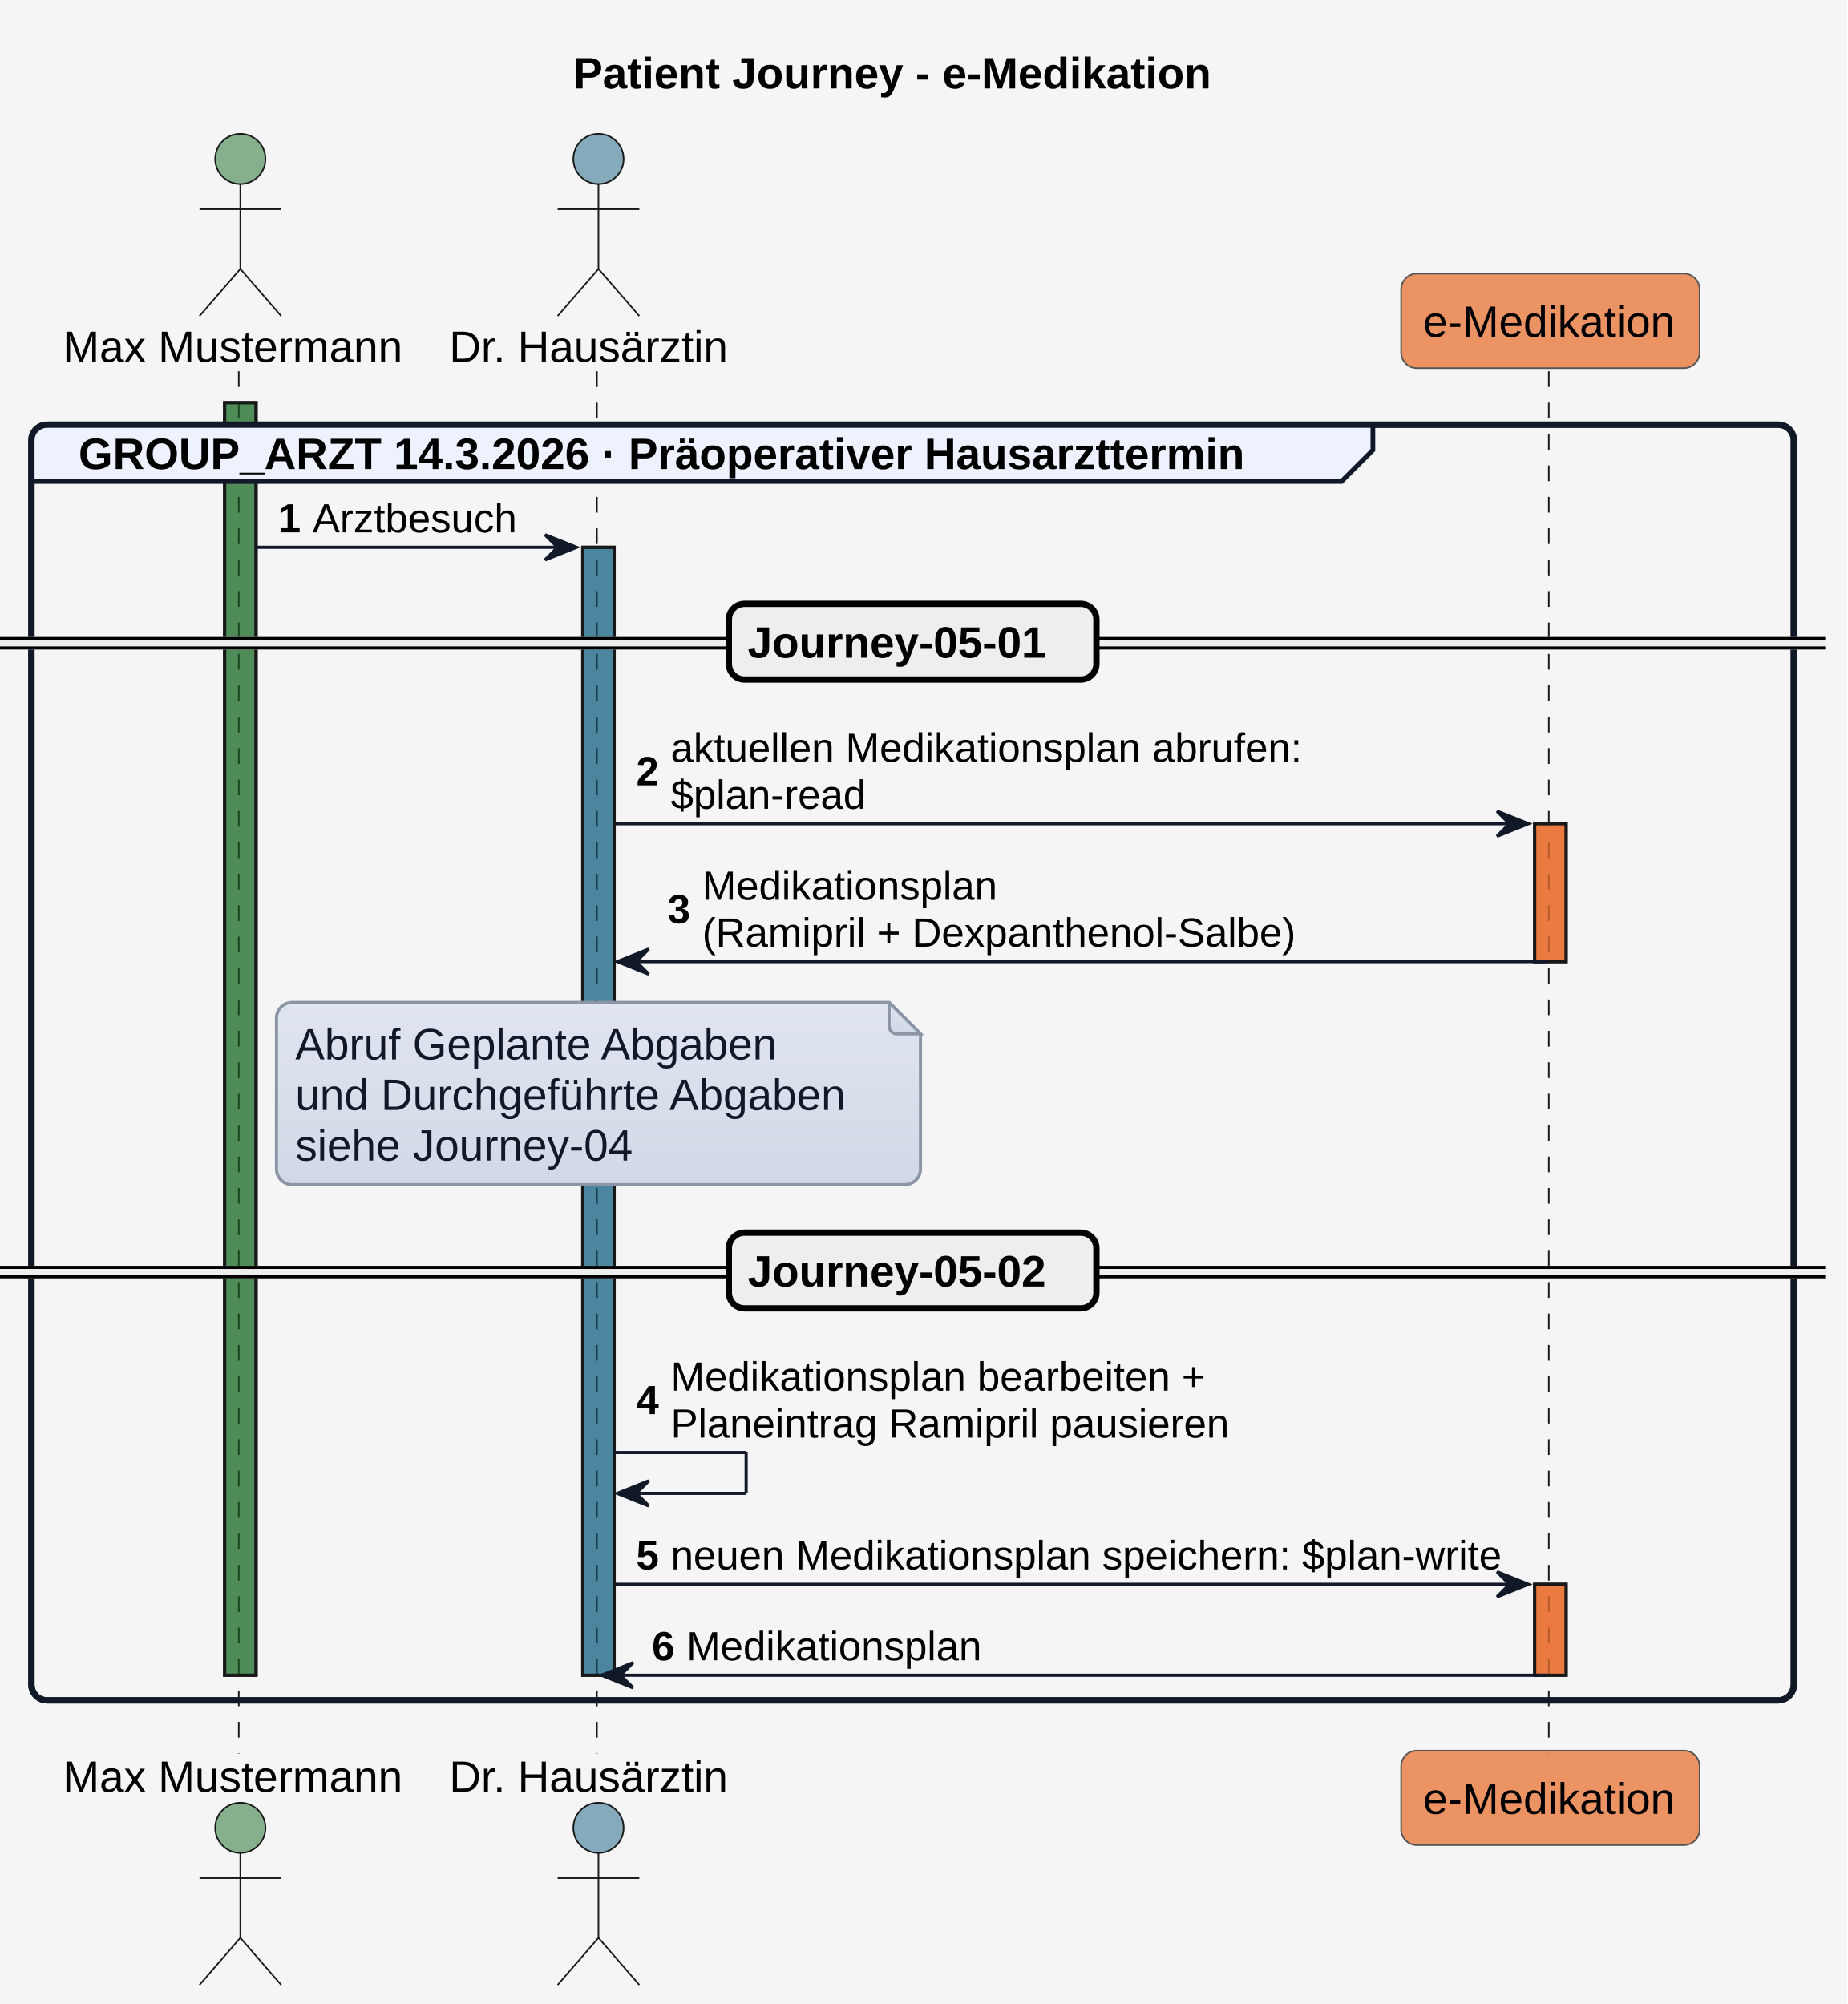
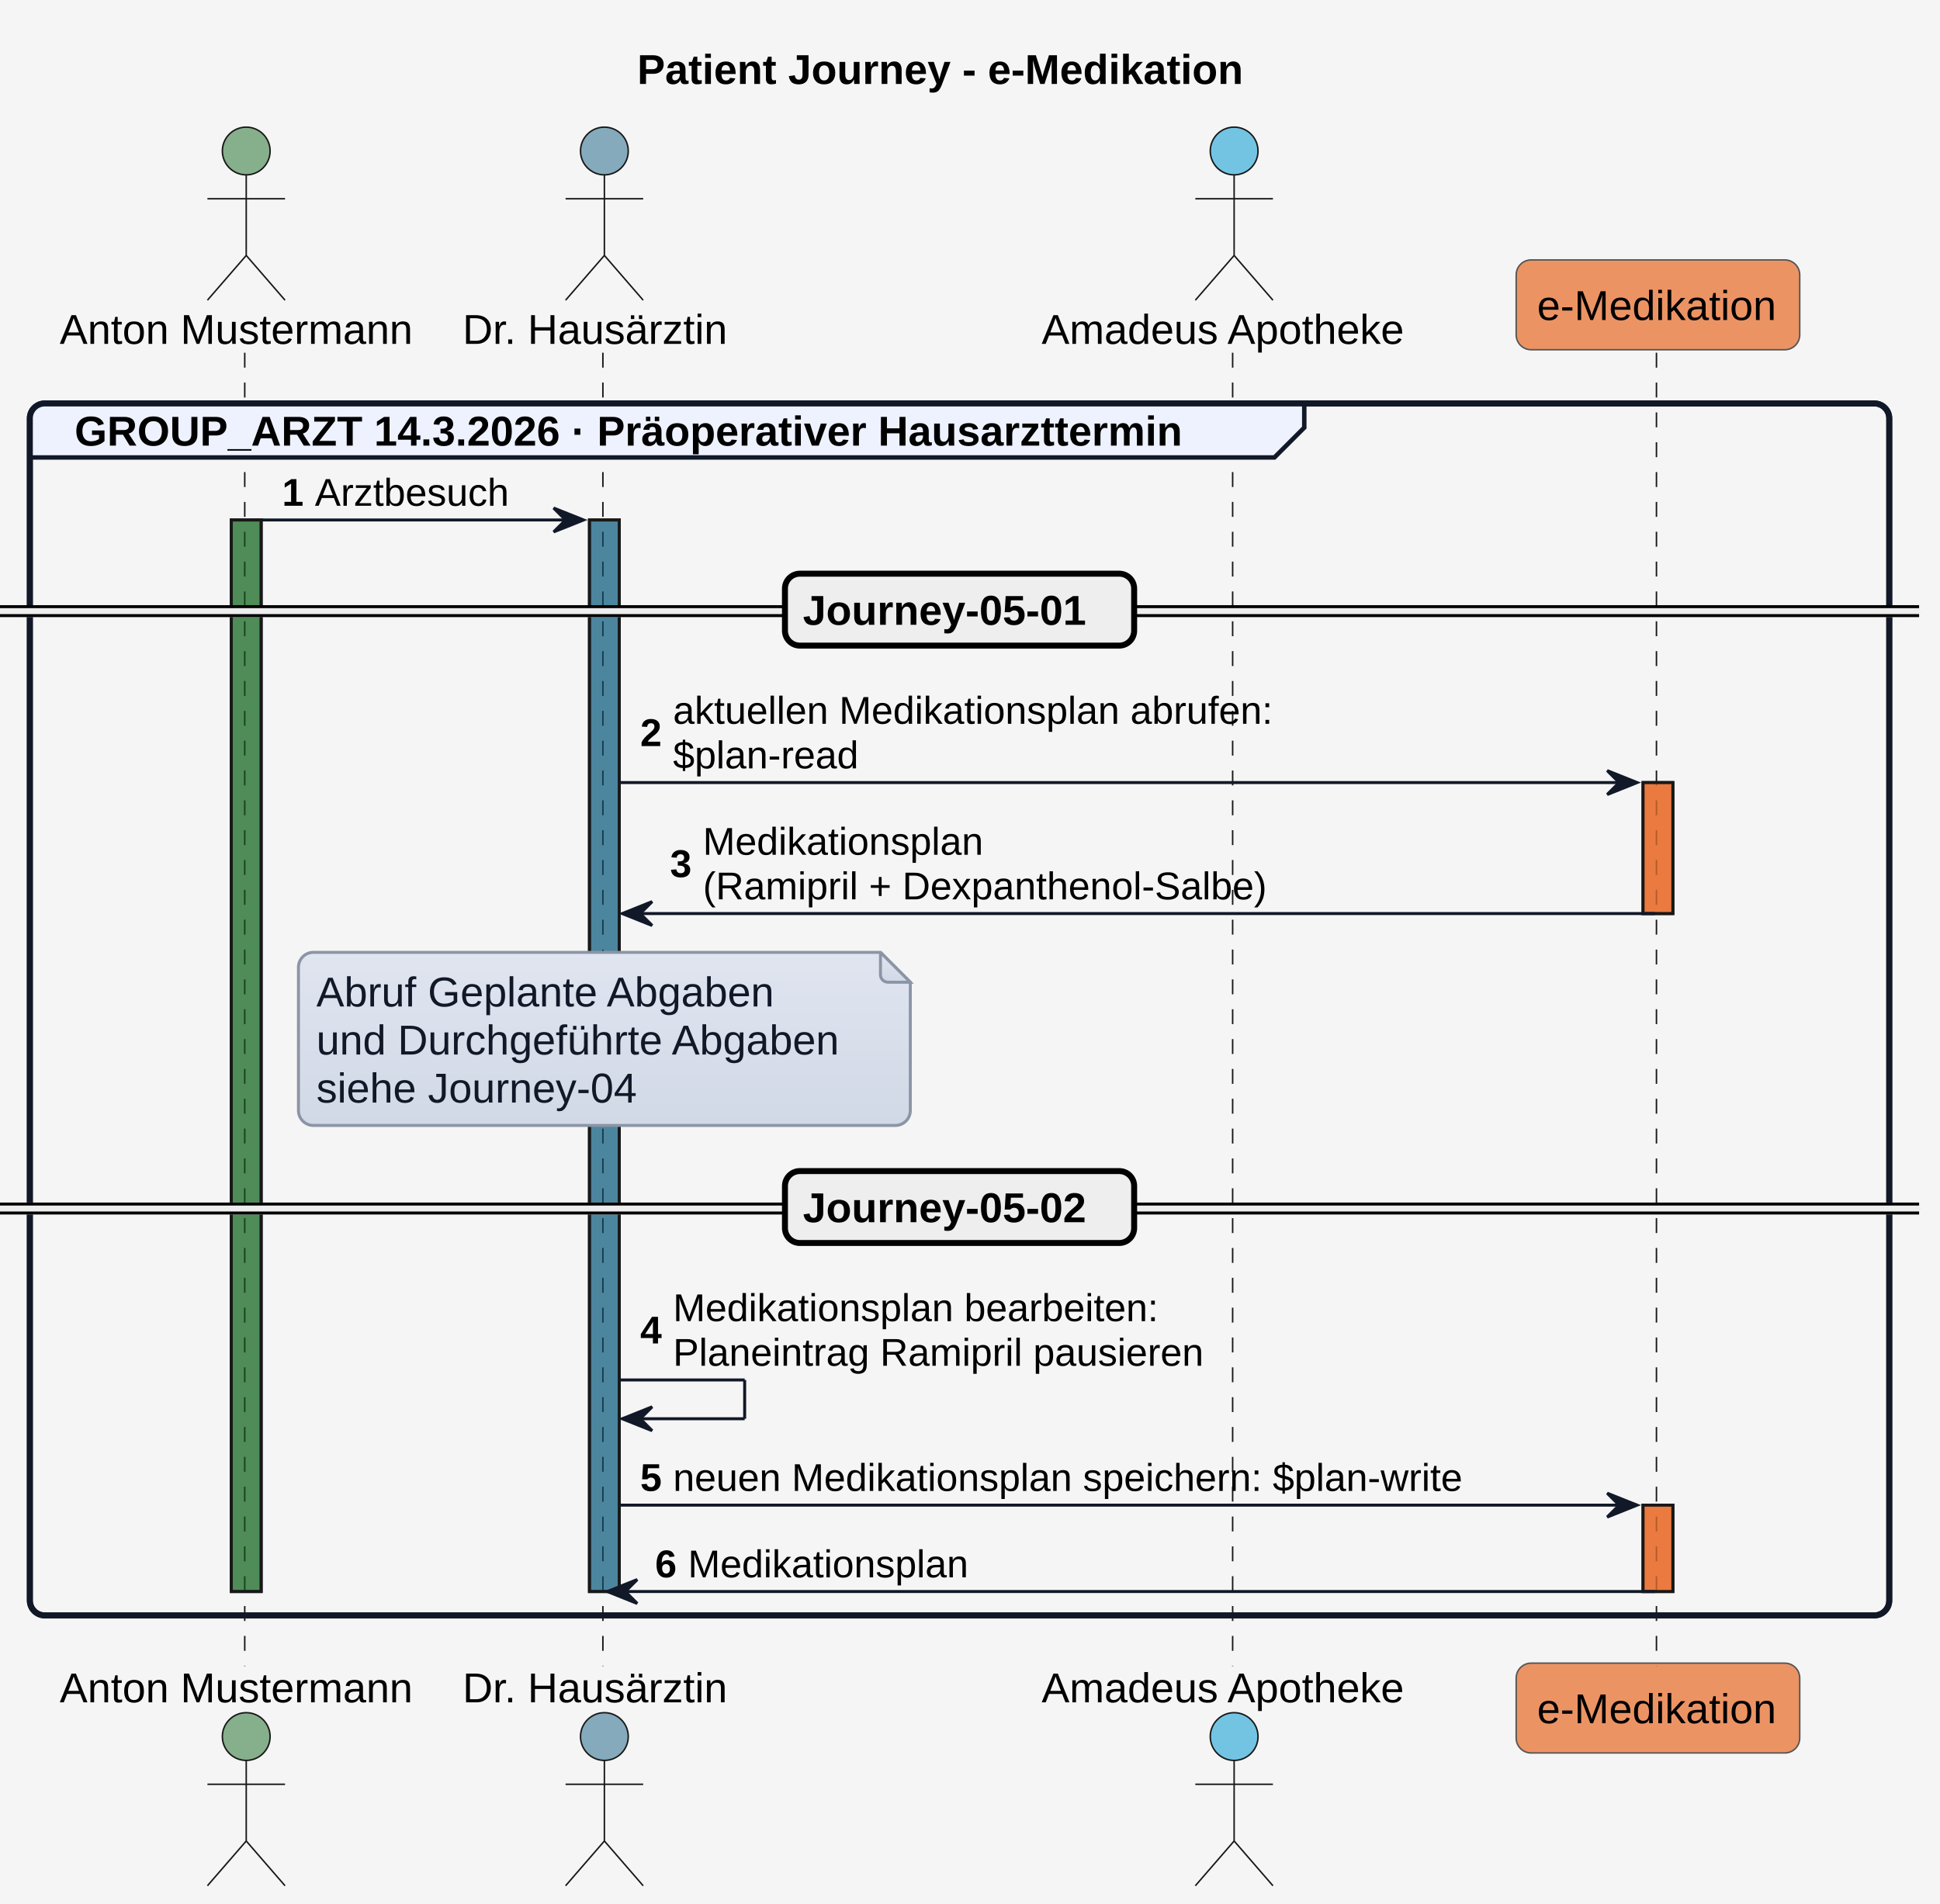
- <svg xmlns="http://www.w3.org/2000/svg" contentStyleType="text/css" height="638px" preserveAspectRatio="none" style="width:588px;height:638px;background:#F5F5F5;" version="1.1" viewBox="0 0 588 638" width="588px" zoomAndPan="magnify">
+ <svg xmlns="http://www.w3.org/2000/svg" contentStyleType="text/css" height="638px" preserveAspectRatio="none" style="width:650px;height:638px;background:#F5F5F5;" version="1.1" viewBox="0 0 650 638" width="650px" zoomAndPan="magnify">
  <defs>
-     <linearGradient id="gey2ntsfxujp90" x1="50%" x2="50%" y1="0%" y2="100%">
+     <linearGradient id="gic1zzt0bxwah0" x1="50%" x2="50%" y1="0%" y2="100%">
      <stop offset="0%" stop-color="#E0E5F0" />
      <stop offset="100%" stop-color="#D1D9E6" />
    </linearGradient>
  </defs>
  <g>
-     <rect fill="#F5F5F5" height="638" style="stroke:none;stroke-width:1.0;" width="588" x="0" y="0" />
-     <text fill="#000000" font-family="Arial" font-size="14" font-weight="bold" lengthAdjust="spacing" textLength="215" x="182.5" y="28.132">Patient Journey - e-Medikation</text>
-     <rect fill="#196B24" fill-opacity="0.502" height="405.13" style="stroke:#181818;stroke-width:1.0;" width="10" x="71.5" y="128.197" />
-     <rect fill="#156082" fill-opacity="0.502" height="359.083" style="stroke:#181818;stroke-width:1.0;" width="10" x="185.5" y="174.245" />
-     <rect fill="#E97232" fill-opacity="0.741" height="43.898" style="stroke:#181818;stroke-width:1.0;" width="10" x="488.5" y="262.241" />
-     <rect fill="#E97232" fill-opacity="0.741" height="28.949" style="stroke:#181818;stroke-width:1.0;" width="10" x="488.5" y="504.379" />
-     <rect fill="none" height="406.13" rx="5" ry="5" style="stroke:#111827;stroke-width:2.0;" width="561" x="10" y="135.197" />
-     <line style="stroke:#181818;stroke-width:0.5;stroke-dasharray:5.0,5.0;" x1="76" x2="76" y1="118.197" y2="558.328" />
-     <line style="stroke:#181818;stroke-width:0.5;stroke-dasharray:5.0,5.0;" x1="190" x2="190" y1="118.197" y2="558.328" />
-     <line style="stroke:#181818;stroke-width:0.5;stroke-dasharray:5.0,5.0;" x1="493" x2="493" y1="118.197" y2="558.328" />
-     <text fill="#000000" font-family="Arial" font-size="14" lengthAdjust="spacing" textLength="107" x="20" y="115.231">Max Mustermann</text>
-     <ellipse cx="76.5" cy="50.599" fill="#196B24" fill-opacity="0.502" rx="8" ry="8" style="stroke:#181818;stroke-width:0.5;" />
-     <path d="M76.5,58.599 L76.5,85.599 M63.5,66.599 L89.5,66.599 M76.5,85.599 L63.5,100.599 M76.5,85.599 L89.5,100.599 " fill="none" style="stroke:#181818;stroke-width:0.5;" />
-     <text fill="#000000" font-family="Arial" font-size="14" lengthAdjust="spacing" textLength="107" x="20" y="570.46">Max Mustermann</text>
-     <ellipse cx="76.5" cy="581.926" fill="#196B24" fill-opacity="0.502" rx="8" ry="8" style="stroke:#181818;stroke-width:0.5;" />
-     <path d="M76.5,589.926 L76.5,616.926 M63.5,597.926 L89.5,597.926 M76.5,616.926 L63.5,631.926 M76.5,616.926 L89.5,631.926 " fill="none" style="stroke:#181818;stroke-width:0.5;" />
-     <text fill="#000000" font-family="Arial" font-size="14" lengthAdjust="spacing" textLength="89" x="143" y="115.231">Dr. Hausärztin</text>
-     <ellipse cx="190.5" cy="50.599" fill="#156082" fill-opacity="0.502" rx="8" ry="8" style="stroke:#181818;stroke-width:0.5;" />
-     <path d="M190.5,58.599 L190.5,85.599 M177.5,66.599 L203.5,66.599 M190.5,85.599 L177.5,100.599 M190.5,85.599 L203.5,100.599 " fill="none" style="stroke:#181818;stroke-width:0.5;" />
-     <text fill="#000000" font-family="Arial" font-size="14" lengthAdjust="spacing" textLength="89" x="143" y="570.46">Dr. Hausärztin</text>
-     <ellipse cx="190.5" cy="581.926" fill="#156082" fill-opacity="0.502" rx="8" ry="8" style="stroke:#181818;stroke-width:0.5;" />
-     <path d="M190.5,589.926 L190.5,616.926 M177.5,597.926 L203.5,597.926 M190.5,616.926 L177.5,631.926 M190.5,616.926 L203.5,631.926 " fill="none" style="stroke:#181818;stroke-width:0.5;" />
-     <rect fill="#E97232" fill-opacity="0.741" height="30.099" rx="5" ry="5" style="stroke:#555555;stroke-width:0.5;" width="95" x="446" y="87.099" />
-     <text fill="#000000" font-family="Arial" font-size="14" lengthAdjust="spacing" textLength="81" x="453" y="107.231">e-Medikation</text>
-     <rect fill="#E97232" fill-opacity="0.741" height="30.099" rx="5" ry="5" style="stroke:#555555;stroke-width:0.5;" width="95" x="446" y="557.328" />
-     <text fill="#000000" font-family="Arial" font-size="14" lengthAdjust="spacing" textLength="81" x="453" y="577.46">e-Medikation</text>
-     <rect fill="#196B24" fill-opacity="0.502" height="405.13" style="stroke:#181818;stroke-width:1.0;" width="10" x="71.5" y="128.197" />
-     <rect fill="#156082" fill-opacity="0.502" height="359.083" style="stroke:#181818;stroke-width:1.0;" width="10" x="185.5" y="174.245" />
-     <rect fill="#E97232" fill-opacity="0.741" height="43.898" style="stroke:#181818;stroke-width:1.0;" width="10" x="488.5" y="262.241" />
-     <rect fill="#E97232" fill-opacity="0.741" height="28.949" style="stroke:#181818;stroke-width:1.0;" width="10" x="488.5" y="504.379" />
+     <rect fill="#F5F5F5" height="638" style="stroke:none;stroke-width:1.0;" width="650" x="0" y="0" />
+     <text fill="#000000" font-family="Arial" font-size="14" font-weight="bold" lengthAdjust="spacing" textLength="215" x="213.5" y="28.132">Patient Journey - e-Medikation</text>
+     <rect fill="#196B24" fill-opacity="0.502" height="359.083" style="stroke:#181818;stroke-width:1.0;" width="10" x="77.5" y="174.245" />
+     <rect fill="#156082" fill-opacity="0.502" height="359.083" style="stroke:#181818;stroke-width:1.0;" width="10" x="197.5" y="174.245" />
+     <rect fill="#E97232" fill-opacity="0.741" height="43.898" style="stroke:#181818;stroke-width:1.0;" width="10" x="550.5" y="262.241" />
+     <rect fill="#E97232" fill-opacity="0.741" height="28.949" style="stroke:#181818;stroke-width:1.0;" width="10" x="550.5" y="504.379" />
+     <rect fill="none" height="406.13" rx="5" ry="5" style="stroke:#111827;stroke-width:2.0;" width="623" x="10" y="135.197" />
+     <line style="stroke:#181818;stroke-width:0.5;stroke-dasharray:5.0,5.0;" x1="82" x2="82" y1="118.197" y2="558.328" />
+     <line style="stroke:#181818;stroke-width:0.5;stroke-dasharray:5.0,5.0;" x1="202" x2="202" y1="118.197" y2="558.328" />
+     <line style="stroke:#181818;stroke-width:0.5;stroke-dasharray:5.0,5.0;" x1="413" x2="413" y1="118.197" y2="558.328" />
+     <line style="stroke:#181818;stroke-width:0.5;stroke-dasharray:5.0,5.0;" x1="555" x2="555" y1="118.197" y2="558.328" />
+     <text fill="#000000" font-family="Arial" font-size="14" lengthAdjust="spacing" textLength="119" x="20" y="115.231">Anton Mustermann</text>
+     <ellipse cx="82.5" cy="50.599" fill="#196B24" fill-opacity="0.502" rx="8" ry="8" style="stroke:#181818;stroke-width:0.5;" />
+     <path d="M82.5,58.599 L82.5,85.599 M69.5,66.599 L95.5,66.599 M82.5,85.599 L69.5,100.599 M82.5,85.599 L95.5,100.599 " fill="none" style="stroke:#181818;stroke-width:0.5;" />
+     <text fill="#000000" font-family="Arial" font-size="14" lengthAdjust="spacing" textLength="119" x="20" y="570.46">Anton Mustermann</text>
+     <ellipse cx="82.5" cy="581.926" fill="#196B24" fill-opacity="0.502" rx="8" ry="8" style="stroke:#181818;stroke-width:0.5;" />
+     <path d="M82.5,589.926 L82.5,616.926 M69.5,597.926 L95.5,597.926 M82.5,616.926 L69.5,631.926 M82.5,616.926 L95.5,631.926 " fill="none" style="stroke:#181818;stroke-width:0.5;" />
+     <text fill="#000000" font-family="Arial" font-size="14" lengthAdjust="spacing" textLength="89" x="155" y="115.231">Dr. Hausärztin</text>
+     <ellipse cx="202.5" cy="50.599" fill="#156082" fill-opacity="0.502" rx="8" ry="8" style="stroke:#181818;stroke-width:0.5;" />
+     <path d="M202.5,58.599 L202.5,85.599 M189.5,66.599 L215.5,66.599 M202.5,85.599 L189.5,100.599 M202.5,85.599 L215.5,100.599 " fill="none" style="stroke:#181818;stroke-width:0.5;" />
+     <text fill="#000000" font-family="Arial" font-size="14" lengthAdjust="spacing" textLength="89" x="155" y="570.46">Dr. Hausärztin</text>
+     <ellipse cx="202.5" cy="581.926" fill="#156082" fill-opacity="0.502" rx="8" ry="8" style="stroke:#181818;stroke-width:0.5;" />
+     <path d="M202.5,589.926 L202.5,616.926 M189.5,597.926 L215.5,597.926 M202.5,616.926 L189.5,631.926 M202.5,616.926 L215.5,631.926 " fill="none" style="stroke:#181818;stroke-width:0.5;" />
+     <text fill="#000000" font-family="Arial" font-size="14" lengthAdjust="spacing" textLength="123" x="349" y="115.231">Amadeus Apotheke</text>
+     <ellipse cx="413.5" cy="50.599" fill="#0F9ED5" fill-opacity="0.565" rx="8" ry="8" style="stroke:#181818;stroke-width:0.5;" />
+     <path d="M413.5,58.599 L413.5,85.599 M400.5,66.599 L426.5,66.599 M413.5,85.599 L400.5,100.599 M413.5,85.599 L426.5,100.599 " fill="none" style="stroke:#181818;stroke-width:0.5;" />
+     <text fill="#000000" font-family="Arial" font-size="14" lengthAdjust="spacing" textLength="123" x="349" y="570.46">Amadeus Apotheke</text>
+     <ellipse cx="413.5" cy="581.926" fill="#0F9ED5" fill-opacity="0.565" rx="8" ry="8" style="stroke:#181818;stroke-width:0.5;" />
+     <path d="M413.5,589.926 L413.5,616.926 M400.5,597.926 L426.5,597.926 M413.5,616.926 L400.5,631.926 M413.5,616.926 L426.5,631.926 " fill="none" style="stroke:#181818;stroke-width:0.5;" />
+     <rect fill="#E97232" fill-opacity="0.741" height="30.099" rx="5" ry="5" style="stroke:#555555;stroke-width:0.5;" width="95" x="508" y="87.099" />
+     <text fill="#000000" font-family="Arial" font-size="14" lengthAdjust="spacing" textLength="81" x="515" y="107.231">e-Medikation</text>
+     <rect fill="#E97232" fill-opacity="0.741" height="30.099" rx="5" ry="5" style="stroke:#555555;stroke-width:0.5;" width="95" x="508" y="557.328" />
+     <text fill="#000000" font-family="Arial" font-size="14" lengthAdjust="spacing" textLength="81" x="515" y="577.46">e-Medikation</text>
+     <rect fill="#196B24" fill-opacity="0.502" height="359.083" style="stroke:#181818;stroke-width:1.0;" width="10" x="77.5" y="174.245" />
+     <rect fill="#156082" fill-opacity="0.502" height="359.083" style="stroke:#181818;stroke-width:1.0;" width="10" x="197.5" y="174.245" />
+     <rect fill="#E97232" fill-opacity="0.741" height="43.898" style="stroke:#181818;stroke-width:1.0;" width="10" x="550.5" y="262.241" />
+     <rect fill="#E97232" fill-opacity="0.741" height="28.949" style="stroke:#181818;stroke-width:1.0;" width="10" x="550.5" y="504.379" />
    <path d="M15,135.197 L437,135.197 L437,143.296 L427,153.296 L10,153.296 L10,140.197 A5,5 0 0 1 15,135.197 " fill="#EEF2FF" style="stroke:#111827;stroke-width:1.5;" />
-     <rect fill="none" height="406.13" rx="5" ry="5" style="stroke:#111827;stroke-width:2.0;" width="561" x="10" y="135.197" />
+     <rect fill="none" height="406.13" rx="5" ry="5" style="stroke:#111827;stroke-width:2.0;" width="623" x="10" y="135.197" />
    <text fill="#000000" font-family="Arial" font-size="14" font-weight="bold" lengthAdjust="spacing" textLength="382" x="25" y="149.329">GROUP_ARZT 14.3.2026 · Präoperativer Hausarzttermin</text>
-     <polygon fill="#111827" points="173.5,170.245,183.5,174.245,173.5,178.245,177.5,174.245" style="stroke:#111827;stroke-width:1.0;" />
-     <line style="stroke:#111827;stroke-width:1.0;" x1="81.5" x2="179.5" y1="174.245" y2="174.245" />
-     <text fill="#000000" font-family="Arial" font-size="13" font-weight="bold" lengthAdjust="spacing" textLength="7" x="88.5" y="169.49">1</text>
-     <text fill="#000000" font-family="Arial" font-size="13" lengthAdjust="spacing" textLength="66" x="99.5" y="169.49">Arztbesuch</text>
-     <rect fill="#EEEEEE" height="3" rx="5" ry="5" style="stroke:#EEEEEE;stroke-width:1.0;" width="581" x="0" y="203.294" />
-     <line style="stroke:#000000;stroke-width:1.0;" x1="0" x2="581" y1="203.294" y2="203.294" />
-     <line style="stroke:#000000;stroke-width:1.0;" x1="0" x2="581" y1="206.294" y2="206.294" />
-     <rect fill="#EEEEEE" height="24.099" rx="5" ry="5" style="stroke:#000000;stroke-width:2.0;" width="117" x="232" y="192.245" />
-     <text fill="#000000" font-family="Arial" font-size="14" font-weight="bold" lengthAdjust="spacing" textLength="99" x="238" y="209.376">Journey-05-01</text>
-     <polygon fill="#111827" points="476.5,258.241,486.5,262.241,476.5,266.241,480.5,262.241" style="stroke:#111827;stroke-width:1.0;" />
-     <line style="stroke:#111827;stroke-width:1.0;" x1="195.5" x2="482.5" y1="262.241" y2="262.241" />
-     <text fill="#000000" font-family="Arial" font-size="13" font-weight="bold" lengthAdjust="spacing" textLength="7" x="202.5" y="250.012">2</text>
-     <text fill="#000000" font-family="Arial" font-size="13" lengthAdjust="spacing" textLength="200" x="213.5" y="242.537">aktuellen Medikationsplan abrufen:</text>
-     <text fill="#000000" font-family="Arial" font-size="13" lengthAdjust="spacing" textLength="60" x="213.5" y="257.486">$plan-read</text>
-     <polygon fill="#111827" points="206.5,302.138,196.5,306.138,206.5,310.138,202.5,306.138" style="stroke:#111827;stroke-width:1.0;" />
-     <line style="stroke:#111827;stroke-width:1.0;" x1="200.5" x2="492.5" y1="306.138" y2="306.138" />
-     <text fill="#000000" font-family="Arial" font-size="13" font-weight="bold" lengthAdjust="spacing" textLength="7" x="212.5" y="293.909">3</text>
-     <text fill="#000000" font-family="Arial" font-size="13" lengthAdjust="spacing" textLength="94" x="223.5" y="286.435">Medikationsplan</text>
-     <text fill="#000000" font-family="Arial" font-size="13" lengthAdjust="spacing" textLength="187" x="223.5" y="301.383">(Ramipril + Dexpanthenol-Salbe)</text>
-     <path d="M88,324.138 L88,372.138 A5,5 0 0 0 93,377.138 L288,377.138 A5,5 0 0 0 293,372.138 L293,329.138 L283,319.138 L93,319.138 A5,5 0 0 0 88,324.138 " fill="url(#gey2ntsfxujp90)" style="stroke:#8B95A5;stroke-width:1.0;" />
-     <path d="M283,319.138 L283,326.638 A2.5,2.5 0 0 0 285.5,329.138 L293,329.138 L283,319.138 " fill="url(#gey2ntsfxujp90)" style="stroke:#8B95A5;stroke-width:1.0;" />
-     <text fill="#111827" font-family="Arial" font-size="14" lengthAdjust="spacing" textLength="157" x="94" y="337.27">Abruf Geplante Abgaben</text>
-     <text fill="#111827" font-family="Arial" font-size="14" lengthAdjust="spacing" textLength="180" x="94" y="353.369">und Durchgeführte Abgaben</text>
-     <text fill="#111827" font-family="Arial" font-size="14" lengthAdjust="spacing" textLength="109" x="94" y="369.467">siehe Journey-04</text>
-     <rect fill="#EEEEEE" height="3" rx="5" ry="5" style="stroke:#EEEEEE;stroke-width:1.0;" width="581" x="0" y="403.483" />
-     <line style="stroke:#000000;stroke-width:1.0;" x1="0" x2="581" y1="403.483" y2="403.483" />
-     <line style="stroke:#000000;stroke-width:1.0;" x1="0" x2="581" y1="406.483" y2="406.483" />
-     <rect fill="#EEEEEE" height="24.099" rx="5" ry="5" style="stroke:#000000;stroke-width:2.0;" width="117" x="232" y="392.434" />
-     <text fill="#000000" font-family="Arial" font-size="14" font-weight="bold" lengthAdjust="spacing" textLength="99" x="238" y="409.566">Journey-05-02</text>
-     <line style="stroke:#111827;stroke-width:1.0;" x1="195.5" x2="237.5" y1="462.43" y2="462.43" />
-     <line style="stroke:#111827;stroke-width:1.0;" x1="237.5" x2="237.5" y1="462.43" y2="475.43" />
-     <line style="stroke:#111827;stroke-width:1.0;" x1="196.5" x2="237.5" y1="475.43" y2="475.43" />
-     <polygon fill="#111827" points="206.5,471.43,196.5,475.43,206.5,479.43,202.5,475.43" style="stroke:#111827;stroke-width:1.0;" />
-     <text fill="#000000" font-family="Arial" font-size="13" font-weight="bold" lengthAdjust="spacing" textLength="7" x="202.5" y="450.201">4</text>
-     <text fill="#000000" font-family="Arial" font-size="13" lengthAdjust="spacing" textLength="170" x="213.5" y="442.727">Medikationsplan bearbeiten +</text>
-     <text fill="#000000" font-family="Arial" font-size="13" lengthAdjust="spacing" textLength="176" x="213.5" y="457.675">Planeintrag Ramipril pausieren</text>
-     <polygon fill="#111827" points="476.5,500.379,486.5,504.379,476.5,508.379,480.5,504.379" style="stroke:#111827;stroke-width:1.0;" />
-     <line style="stroke:#111827;stroke-width:1.0;" x1="195.5" x2="482.5" y1="504.379" y2="504.379" />
-     <text fill="#000000" font-family="Arial" font-size="13" font-weight="bold" lengthAdjust="spacing" textLength="7" x="202.5" y="499.624">5</text>
-     <text fill="#000000" font-family="Arial" font-size="13" lengthAdjust="spacing" textLength="263" x="213.5" y="499.624">neuen Medikationsplan speichern: $plan-write</text>
-     <polygon fill="#111827" points="201.5,529.328,191.5,533.328,201.5,537.328,197.5,533.328" style="stroke:#111827;stroke-width:1.0;" />
-     <line style="stroke:#111827;stroke-width:1.0;" x1="195.5" x2="492.5" y1="533.328" y2="533.328" />
-     <text fill="#000000" font-family="Arial" font-size="13" font-weight="bold" lengthAdjust="spacing" textLength="7" x="207.5" y="528.573">6</text>
-     <text fill="#000000" font-family="Arial" font-size="13" lengthAdjust="spacing" textLength="94" x="218.5" y="528.573">Medikationsplan</text>
+     <polygon fill="#111827" points="185.5,170.245,195.5,174.245,185.5,178.245,189.5,174.245" style="stroke:#111827;stroke-width:1.0;" />
+     <line style="stroke:#111827;stroke-width:1.0;" x1="87.5" x2="191.5" y1="174.245" y2="174.245" />
+     <text fill="#000000" font-family="Arial" font-size="13" font-weight="bold" lengthAdjust="spacing" textLength="7" x="94.5" y="169.49">1</text>
+     <text fill="#000000" font-family="Arial" font-size="13" lengthAdjust="spacing" textLength="66" x="105.5" y="169.49">Arztbesuch</text>
+     <rect fill="#EEEEEE" height="3" rx="5" ry="5" style="stroke:#EEEEEE;stroke-width:1.0;" width="643" x="0" y="203.294" />
+     <line style="stroke:#000000;stroke-width:1.0;" x1="0" x2="643" y1="203.294" y2="203.294" />
+     <line style="stroke:#000000;stroke-width:1.0;" x1="0" x2="643" y1="206.294" y2="206.294" />
+     <rect fill="#EEEEEE" height="24.099" rx="5" ry="5" style="stroke:#000000;stroke-width:2.0;" width="117" x="263" y="192.245" />
+     <text fill="#000000" font-family="Arial" font-size="14" font-weight="bold" lengthAdjust="spacing" textLength="99" x="269" y="209.376">Journey-05-01</text>
+     <polygon fill="#111827" points="538.5,258.241,548.5,262.241,538.5,266.241,542.5,262.241" style="stroke:#111827;stroke-width:1.0;" />
+     <line style="stroke:#111827;stroke-width:1.0;" x1="207.5" x2="544.5" y1="262.241" y2="262.241" />
+     <text fill="#000000" font-family="Arial" font-size="13" font-weight="bold" lengthAdjust="spacing" textLength="7" x="214.5" y="250.012">2</text>
+     <text fill="#000000" font-family="Arial" font-size="13" lengthAdjust="spacing" textLength="200" x="225.5" y="242.537">aktuellen Medikationsplan abrufen:</text>
+     <text fill="#000000" font-family="Arial" font-size="13" lengthAdjust="spacing" textLength="60" x="225.5" y="257.486">$plan-read</text>
+     <polygon fill="#111827" points="218.5,302.138,208.5,306.138,218.5,310.138,214.5,306.138" style="stroke:#111827;stroke-width:1.0;" />
+     <line style="stroke:#111827;stroke-width:1.0;" x1="212.5" x2="554.5" y1="306.138" y2="306.138" />
+     <text fill="#000000" font-family="Arial" font-size="13" font-weight="bold" lengthAdjust="spacing" textLength="7" x="224.5" y="293.909">3</text>
+     <text fill="#000000" font-family="Arial" font-size="13" lengthAdjust="spacing" textLength="94" x="235.5" y="286.435">Medikationsplan</text>
+     <text fill="#000000" font-family="Arial" font-size="13" lengthAdjust="spacing" textLength="187" x="235.5" y="301.383">(Ramipril + Dexpanthenol-Salbe)</text>
+     <path d="M100,324.138 L100,372.138 A5,5 0 0 0 105,377.138 L300,377.138 A5,5 0 0 0 305,372.138 L305,329.138 L295,319.138 L105,319.138 A5,5 0 0 0 100,324.138 " fill="url(#gic1zzt0bxwah0)" style="stroke:#8B95A5;stroke-width:1.0;" />
+     <path d="M295,319.138 L295,326.638 A2.5,2.5 0 0 0 297.5,329.138 L305,329.138 L295,319.138 " fill="url(#gic1zzt0bxwah0)" style="stroke:#8B95A5;stroke-width:1.0;" />
+     <text fill="#111827" font-family="Arial" font-size="14" lengthAdjust="spacing" textLength="157" x="106" y="337.27">Abruf Geplante Abgaben</text>
+     <text fill="#111827" font-family="Arial" font-size="14" lengthAdjust="spacing" textLength="180" x="106" y="353.369">und Durchgeführte Abgaben</text>
+     <text fill="#111827" font-family="Arial" font-size="14" lengthAdjust="spacing" textLength="109" x="106" y="369.467">siehe Journey-04</text>
+     <rect fill="#EEEEEE" height="3" rx="5" ry="5" style="stroke:#EEEEEE;stroke-width:1.0;" width="643" x="0" y="403.483" />
+     <line style="stroke:#000000;stroke-width:1.0;" x1="0" x2="643" y1="403.483" y2="403.483" />
+     <line style="stroke:#000000;stroke-width:1.0;" x1="0" x2="643" y1="406.483" y2="406.483" />
+     <rect fill="#EEEEEE" height="24.099" rx="5" ry="5" style="stroke:#000000;stroke-width:2.0;" width="117" x="263" y="392.434" />
+     <text fill="#000000" font-family="Arial" font-size="14" font-weight="bold" lengthAdjust="spacing" textLength="99" x="269" y="409.566">Journey-05-02</text>
+     <line style="stroke:#111827;stroke-width:1.0;" x1="207.5" x2="249.5" y1="462.43" y2="462.43" />
+     <line style="stroke:#111827;stroke-width:1.0;" x1="249.5" x2="249.5" y1="462.43" y2="475.43" />
+     <line style="stroke:#111827;stroke-width:1.0;" x1="208.5" x2="249.5" y1="475.43" y2="475.43" />
+     <polygon fill="#111827" points="218.5,471.43,208.5,475.43,218.5,479.43,214.5,475.43" style="stroke:#111827;stroke-width:1.0;" />
+     <text fill="#000000" font-family="Arial" font-size="13" font-weight="bold" lengthAdjust="spacing" textLength="7" x="214.5" y="450.201">4</text>
+     <text fill="#000000" font-family="Arial" font-size="13" lengthAdjust="spacing" textLength="162" x="225.5" y="442.727">Medikationsplan bearbeiten:</text>
+     <text fill="#000000" font-family="Arial" font-size="13" lengthAdjust="spacing" textLength="176" x="225.5" y="457.675">Planeintrag Ramipril pausieren</text>
+     <polygon fill="#111827" points="538.5,500.379,548.5,504.379,538.5,508.379,542.5,504.379" style="stroke:#111827;stroke-width:1.0;" />
+     <line style="stroke:#111827;stroke-width:1.0;" x1="207.5" x2="544.5" y1="504.379" y2="504.379" />
+     <text fill="#000000" font-family="Arial" font-size="13" font-weight="bold" lengthAdjust="spacing" textLength="7" x="214.5" y="499.624">5</text>
+     <text fill="#000000" font-family="Arial" font-size="13" lengthAdjust="spacing" textLength="263" x="225.5" y="499.624">neuen Medikationsplan speichern: $plan-write</text>
+     <polygon fill="#111827" points="213.5,529.328,203.5,533.328,213.5,537.328,209.5,533.328" style="stroke:#111827;stroke-width:1.0;" />
+     <line style="stroke:#111827;stroke-width:1.0;" x1="207.5" x2="554.5" y1="533.328" y2="533.328" />
+     <text fill="#000000" font-family="Arial" font-size="13" font-weight="bold" lengthAdjust="spacing" textLength="7" x="219.5" y="528.573">6</text>
+     <text fill="#000000" font-family="Arial" font-size="13" lengthAdjust="spacing" textLength="94" x="230.5" y="528.573">Medikationsplan</text>
  </g>
</svg>
